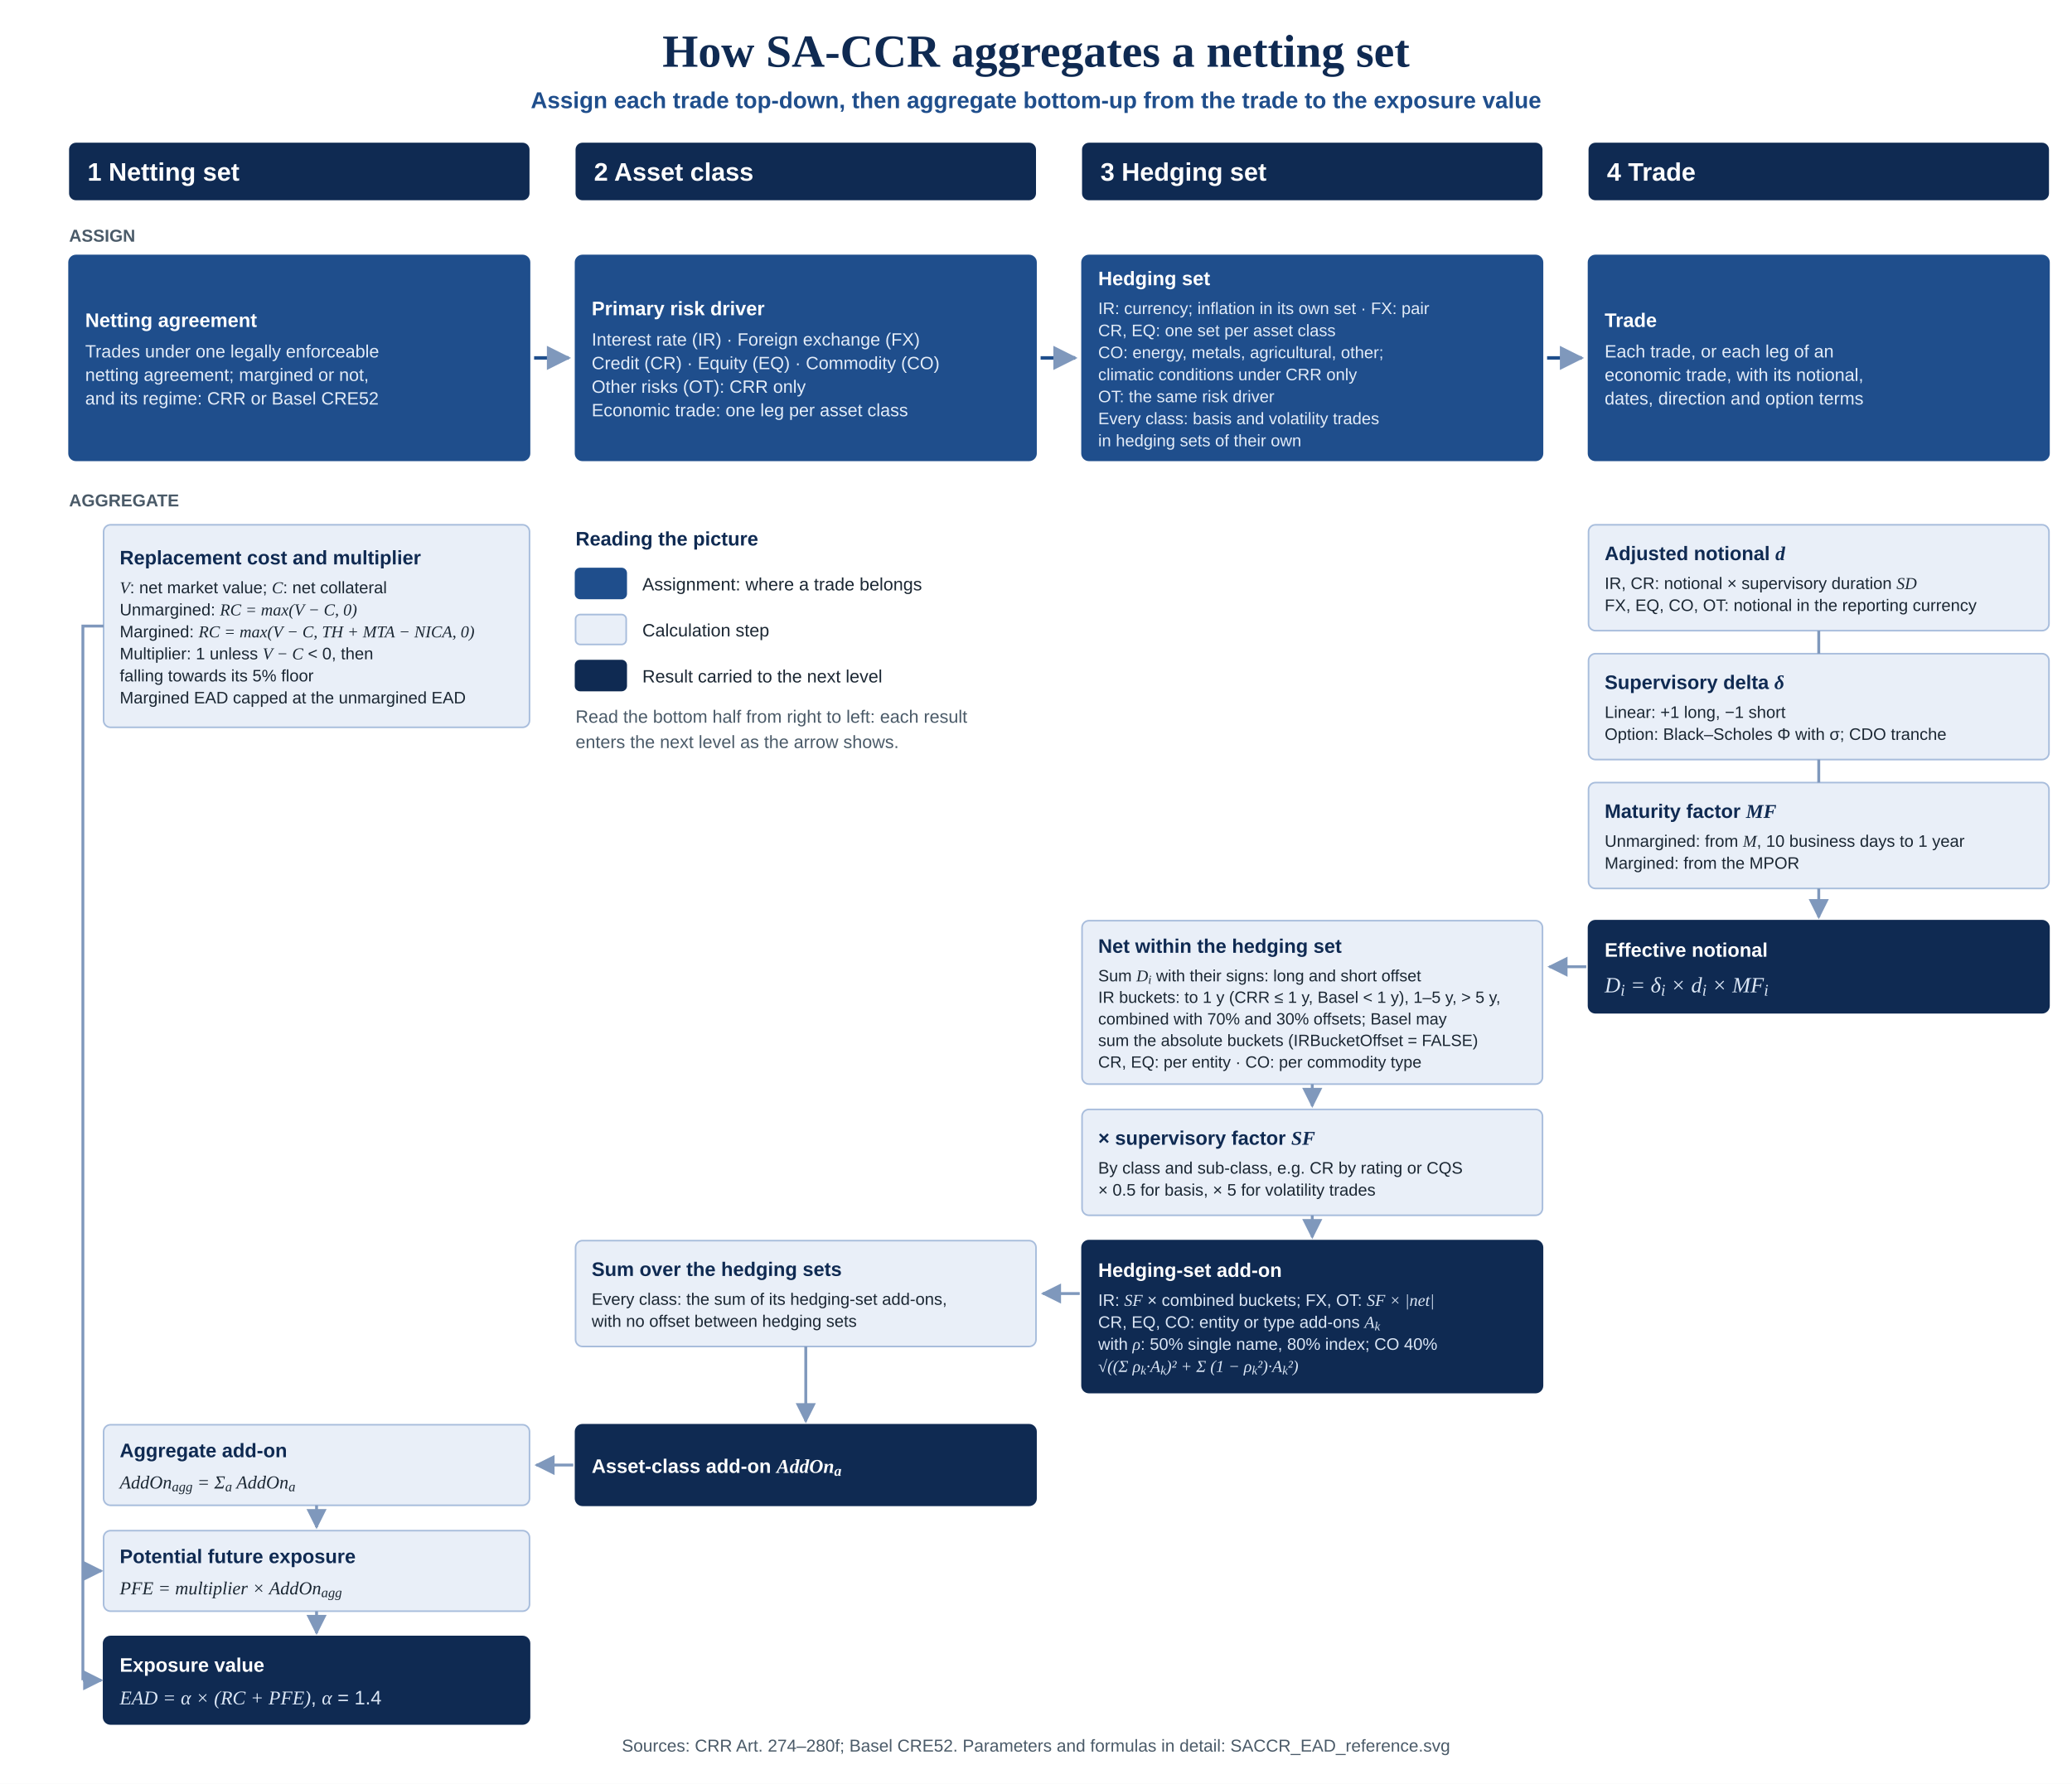
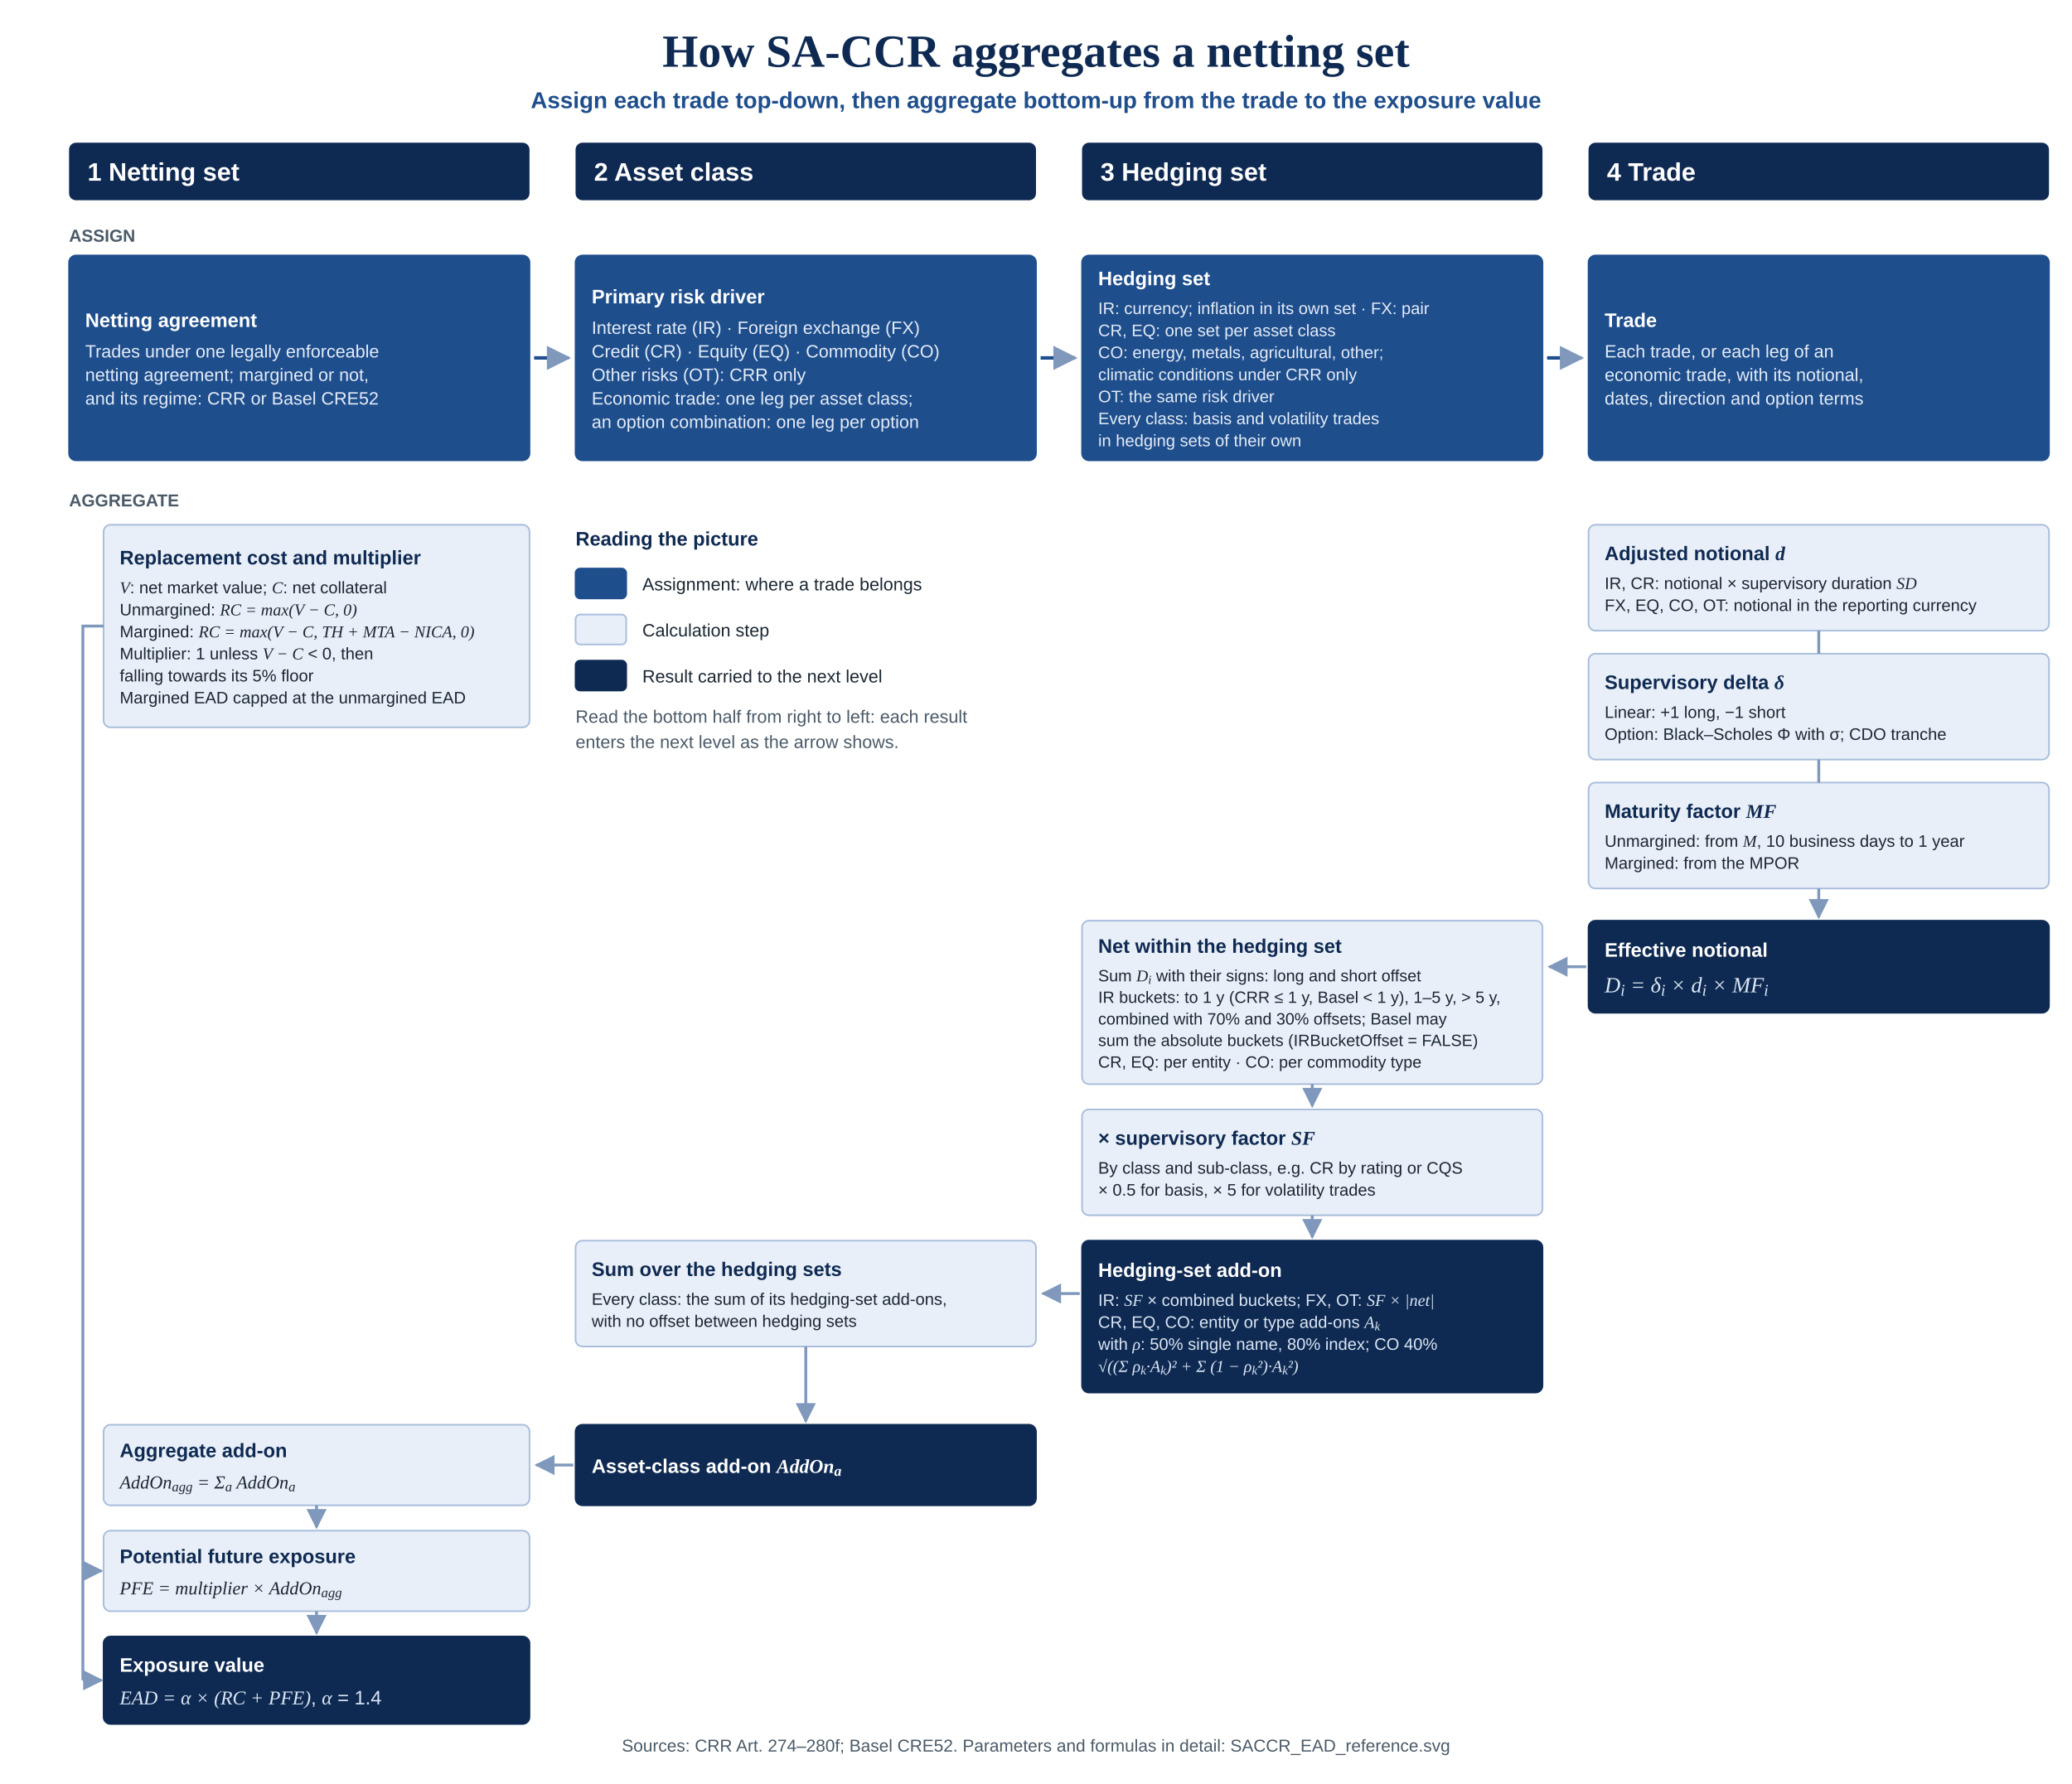
<svg xmlns="http://www.w3.org/2000/svg" width="1800" height="1550" viewBox="0 0 1800 1550" role="img" aria-labelledby="t d">
  <defs>
    <marker id="arrow" viewBox="0 0 10 10" refX="9" refY="5" markerWidth="7" markerHeight="7" orient="auto-start-reverse">
      <path d="M0,0 L10,5 L0,10 z" fill="#7f98bc" />
    </marker>
  </defs>
  <rect width="1800" height="1550" fill="#ffffff" />
  <text x="900.0" y="58.0" font-family="Georgia, Times New Roman, serif" font-size="40" font-weight="bold" font-style="normal" fill="#0f2a52" text-anchor="middle">How SA-CCR aggregates a netting set</text>
  <text x="900.0" y="94.0" font-family="Segoe UI, Helvetica Neue, Arial, sans-serif" font-size="20" font-weight="bold" font-style="normal" fill="#1f4e8c" text-anchor="middle">Assign each trade top-down, then aggregate bottom-up from the trade to the exposure value</text>
  <rect x="60.0" y="124.0" width="400.0" height="50.0" rx="6" fill="#0f2a52" stroke="#0f2a52" stroke-width="0" />
  <text x="76.0" y="157.0" font-family="Segoe UI, Helvetica Neue, Arial, sans-serif" font-size="22" font-weight="bold" font-style="normal" fill="#ffffff" text-anchor="start">1  Netting set</text>
  <rect x="500.0" y="124.0" width="400.0" height="50.0" rx="6" fill="#0f2a52" stroke="#0f2a52" stroke-width="0" />
  <text x="516.0" y="157.0" font-family="Segoe UI, Helvetica Neue, Arial, sans-serif" font-size="22" font-weight="bold" font-style="normal" fill="#ffffff" text-anchor="start">2  Asset class</text>
  <rect x="940.0" y="124.0" width="400.0" height="50.0" rx="6" fill="#0f2a52" stroke="#0f2a52" stroke-width="0" />
  <text x="956.0" y="157.0" font-family="Segoe UI, Helvetica Neue, Arial, sans-serif" font-size="22" font-weight="bold" font-style="normal" fill="#ffffff" text-anchor="start">3  Hedging set</text>
  <rect x="1380.0" y="124.0" width="400.0" height="50.0" rx="6" fill="#0f2a52" stroke="#0f2a52" stroke-width="0" />
  <text x="1396.0" y="157.0" font-family="Segoe UI, Helvetica Neue, Arial, sans-serif" font-size="22" font-weight="bold" font-style="normal" fill="#ffffff" text-anchor="start">4  Trade</text>
  <text x="60.0" y="210.0" font-family="Segoe UI, Helvetica Neue, Arial, sans-serif" font-size="15" font-weight="bold" font-style="normal" fill="#4a5a68" text-anchor="start">ASSIGN</text>
  <rect x="60.0" y="222.0" width="400.0" height="178.0" rx="6" fill="#1f4e8c" stroke="#1f4e8c" stroke-width="1.4" />
  <text x="74.0" y="284.1" font-family="Segoe UI, Helvetica Neue, Arial, sans-serif" font-size="17" font-weight="bold" font-style="normal" fill="#ffffff" text-anchor="start">Netting agreement</text>
  <text x="74.0" y="310.6" font-family="Segoe UI, Helvetica Neue, Arial, sans-serif" font-size="15.5" font-weight="normal" font-style="normal" fill="#e3ecf8" text-anchor="start">Trades under one legally enforceable</text>
  <text x="74.0" y="331.0" font-family="Segoe UI, Helvetica Neue, Arial, sans-serif" font-size="15.5" font-weight="normal" font-style="normal" fill="#e3ecf8" text-anchor="start">netting agreement; margined or not,</text>
  <text x="74.0" y="351.5" font-family="Segoe UI, Helvetica Neue, Arial, sans-serif" font-size="15.5" font-weight="normal" font-style="normal" fill="#e3ecf8" text-anchor="start">and its regime: CRR or Basel CRE52</text>
  <rect x="500.0" y="222.0" width="400.0" height="178.0" rx="6" fill="#1f4e8c" stroke="#1f4e8c" stroke-width="1.4" />
-   <text x="514.0" y="273.9" font-family="Segoe UI, Helvetica Neue, Arial, sans-serif" font-size="17" font-weight="bold" font-style="normal" fill="#ffffff" text-anchor="start">Primary risk driver</text>
-   <text x="514.0" y="300.3" font-family="Segoe UI, Helvetica Neue, Arial, sans-serif" font-size="15.5" font-weight="normal" font-style="normal" fill="#e3ecf8" text-anchor="start">Interest rate (IR) · Foreign exchange (FX)</text>
-   <text x="514.0" y="320.8" font-family="Segoe UI, Helvetica Neue, Arial, sans-serif" font-size="15.5" font-weight="normal" font-style="normal" fill="#e3ecf8" text-anchor="start">Credit (CR) · Equity (EQ) · Commodity (CO)</text>
-   <text x="514.0" y="341.3" font-family="Segoe UI, Helvetica Neue, Arial, sans-serif" font-size="15.5" font-weight="normal" font-style="normal" fill="#e3ecf8" text-anchor="start">Other risks (OT): CRR only</text>
-   <text x="514.0" y="361.7" font-family="Segoe UI, Helvetica Neue, Arial, sans-serif" font-size="15.5" font-weight="normal" font-style="normal" fill="#e3ecf8" text-anchor="start">Economic trade: one leg per asset class</text>
+   <text x="514.0" y="263.6" font-family="Segoe UI, Helvetica Neue, Arial, sans-serif" font-size="17" font-weight="bold" font-style="normal" fill="#ffffff" text-anchor="start">Primary risk driver</text>
+   <text x="514.0" y="290.1" font-family="Segoe UI, Helvetica Neue, Arial, sans-serif" font-size="15.5" font-weight="normal" font-style="normal" fill="#e3ecf8" text-anchor="start">Interest rate (IR) · Foreign exchange (FX)</text>
+   <text x="514.0" y="310.6" font-family="Segoe UI, Helvetica Neue, Arial, sans-serif" font-size="15.5" font-weight="normal" font-style="normal" fill="#e3ecf8" text-anchor="start">Credit (CR) · Equity (EQ) · Commodity (CO)</text>
+   <text x="514.0" y="331.0" font-family="Segoe UI, Helvetica Neue, Arial, sans-serif" font-size="15.5" font-weight="normal" font-style="normal" fill="#e3ecf8" text-anchor="start">Other risks (OT): CRR only</text>
+   <text x="514.0" y="351.5" font-family="Segoe UI, Helvetica Neue, Arial, sans-serif" font-size="15.5" font-weight="normal" font-style="normal" fill="#e3ecf8" text-anchor="start">Economic trade: one leg per asset class;</text>
+   <text x="514.0" y="371.9" font-family="Segoe UI, Helvetica Neue, Arial, sans-serif" font-size="15.5" font-weight="normal" font-style="normal" fill="#e3ecf8" text-anchor="start">an option combination: one leg per option</text>
  <rect x="940.0" y="222.0" width="400.0" height="178.0" rx="6" fill="#1f4e8c" stroke="#1f4e8c" stroke-width="1.4" />
  <text x="954.0" y="247.8" font-family="Segoe UI, Helvetica Neue, Arial, sans-serif" font-size="17" font-weight="bold" font-style="normal" fill="#ffffff" text-anchor="start">Hedging set</text>
  <text x="954.0" y="272.9" font-family="Segoe UI, Helvetica Neue, Arial, sans-serif" font-size="14.5" font-weight="normal" font-style="normal" fill="#e3ecf8" text-anchor="start">IR: currency; inflation in its own set · FX: pair</text>
  <text x="954.0" y="292.1" font-family="Segoe UI, Helvetica Neue, Arial, sans-serif" font-size="14.5" font-weight="normal" font-style="normal" fill="#e3ecf8" text-anchor="start">CR, EQ: one set per asset class</text>
  <text x="954.0" y="311.2" font-family="Segoe UI, Helvetica Neue, Arial, sans-serif" font-size="14.5" font-weight="normal" font-style="normal" fill="#e3ecf8" text-anchor="start">CO: energy, metals, agricultural, other;</text>
  <text x="954.0" y="330.4" font-family="Segoe UI, Helvetica Neue, Arial, sans-serif" font-size="14.5" font-weight="normal" font-style="normal" fill="#e3ecf8" text-anchor="start">climatic conditions under CRR only</text>
  <text x="954.0" y="349.5" font-family="Segoe UI, Helvetica Neue, Arial, sans-serif" font-size="14.5" font-weight="normal" font-style="normal" fill="#e3ecf8" text-anchor="start">OT: the same risk driver</text>
  <text x="954.0" y="368.6" font-family="Segoe UI, Helvetica Neue, Arial, sans-serif" font-size="14.5" font-weight="normal" font-style="normal" fill="#e3ecf8" text-anchor="start">Every class: basis and volatility trades</text>
  <text x="954.0" y="387.8" font-family="Segoe UI, Helvetica Neue, Arial, sans-serif" font-size="14.5" font-weight="normal" font-style="normal" fill="#e3ecf8" text-anchor="start">in hedging sets of their own</text>
  <rect x="1380.0" y="222.0" width="400.0" height="178.0" rx="6" fill="#1f4e8c" stroke="#1f4e8c" stroke-width="1.4" />
  <text x="1394.0" y="284.1" font-family="Segoe UI, Helvetica Neue, Arial, sans-serif" font-size="17" font-weight="bold" font-style="normal" fill="#ffffff" text-anchor="start">Trade</text>
  <text x="1394.0" y="310.6" font-family="Segoe UI, Helvetica Neue, Arial, sans-serif" font-size="15.5" font-weight="normal" font-style="normal" fill="#e3ecf8" text-anchor="start">Each trade, or each leg of an</text>
  <text x="1394.0" y="331.0" font-family="Segoe UI, Helvetica Neue, Arial, sans-serif" font-size="15.5" font-weight="normal" font-style="normal" fill="#e3ecf8" text-anchor="start">economic trade, with its notional,</text>
  <text x="1394.0" y="351.5" font-family="Segoe UI, Helvetica Neue, Arial, sans-serif" font-size="15.5" font-weight="normal" font-style="normal" fill="#e3ecf8" text-anchor="start">dates, direction and option terms</text>
  <path d="M464.0,311.0 L494.0,311.0" fill="none" stroke="#1f4e8c" stroke-width="3" marker-end="url(#arrow)" />
  <path d="M904.0,311.0 L934.0,311.0" fill="none" stroke="#1f4e8c" stroke-width="3" marker-end="url(#arrow)" />
  <path d="M1344.0,311.0 L1374.0,311.0" fill="none" stroke="#1f4e8c" stroke-width="3" marker-end="url(#arrow)" />
  <text x="60.0" y="440.0" font-family="Segoe UI, Helvetica Neue, Arial, sans-serif" font-size="15" font-weight="bold" font-style="normal" fill="#4a5a68" text-anchor="start">AGGREGATE</text>
  <text x="500.0" y="474.0" font-family="Segoe UI, Helvetica Neue, Arial, sans-serif" font-size="17" font-weight="bold" font-style="normal" fill="#0f2a52" text-anchor="start">Reading the picture</text>
  <rect x="500.0" y="494.0" width="44.0" height="26.0" rx="4" fill="#1f4e8c" stroke="#1f4e8c" stroke-width="1.4" />
  <text x="558.0" y="513.0" font-family="Segoe UI, Helvetica Neue, Arial, sans-serif" font-size="15.5" font-weight="normal" font-style="normal" fill="#1b2733" text-anchor="start">Assignment: where a trade belongs</text>
  <rect x="500.0" y="534.0" width="44.0" height="26.0" rx="4" fill="#e9eff8" stroke="#a8bddc" stroke-width="1.4" />
  <text x="558.0" y="553.0" font-family="Segoe UI, Helvetica Neue, Arial, sans-serif" font-size="15.5" font-weight="normal" font-style="normal" fill="#1b2733" text-anchor="start">Calculation step</text>
  <rect x="500.0" y="574.0" width="44.0" height="26.0" rx="4" fill="#0f2a52" stroke="#0f2a52" stroke-width="1.4" />
  <text x="558.0" y="593.0" font-family="Segoe UI, Helvetica Neue, Arial, sans-serif" font-size="15.5" font-weight="normal" font-style="normal" fill="#1b2733" text-anchor="start">Result carried to the next level</text>
  <text x="500.0" y="628.0" font-family="Segoe UI, Helvetica Neue, Arial, sans-serif" font-size="15.5" font-weight="normal" font-style="normal" fill="#4a5a68" text-anchor="start">Read the bottom half from right to left: each result</text>
  <text x="500.0" y="650.0" font-family="Segoe UI, Helvetica Neue, Arial, sans-serif" font-size="15.5" font-weight="normal" font-style="normal" fill="#4a5a68" text-anchor="start">enters the next level as the arrow shows.</text>
  <rect x="1380.0" y="456.0" width="400.0" height="92.0" rx="6" fill="#e9eff8" stroke="#a8bddc" stroke-width="1.4" />
  <text x="1394.0" y="486.7" font-family="Segoe UI, Helvetica Neue, Arial, sans-serif" font-size="17" font-weight="bold" font-style="normal" fill="#0f2a52" text-anchor="start">Adjusted notional <tspan font-family="Cambria Math, Cambria, Times New Roman, serif" font-style="italic">d</tspan>
  </text>
  <text x="1394.0" y="511.8" font-family="Segoe UI, Helvetica Neue, Arial, sans-serif" font-size="14.5" font-weight="normal" font-style="normal" fill="#1b2733" text-anchor="start">IR, CR: notional × supervisory duration <tspan font-family="Cambria Math, Cambria, Times New Roman, serif" font-style="italic">SD</tspan>
  </text>
  <text x="1394.0" y="530.9" font-family="Segoe UI, Helvetica Neue, Arial, sans-serif" font-size="14.5" font-weight="normal" font-style="normal" fill="#1b2733" text-anchor="start">FX, EQ, CO, OT: notional in the reporting currency</text>
  <rect x="1380.0" y="568.0" width="400.0" height="92.0" rx="6" fill="#e9eff8" stroke="#a8bddc" stroke-width="1.4" />
  <text x="1394.0" y="598.7" font-family="Segoe UI, Helvetica Neue, Arial, sans-serif" font-size="17" font-weight="bold" font-style="normal" fill="#0f2a52" text-anchor="start">Supervisory delta <tspan font-family="Cambria Math, Cambria, Times New Roman, serif" font-style="italic">δ</tspan>
  </text>
  <text x="1394.0" y="623.8" font-family="Segoe UI, Helvetica Neue, Arial, sans-serif" font-size="14.5" font-weight="normal" font-style="normal" fill="#1b2733" text-anchor="start">Linear: +1 long, −1 short</text>
  <text x="1394.0" y="642.9" font-family="Segoe UI, Helvetica Neue, Arial, sans-serif" font-size="14.5" font-weight="normal" font-style="normal" fill="#1b2733" text-anchor="start">Option: Black–Scholes Φ with σ; CDO tranche</text>
  <rect x="1380.0" y="680.0" width="400.0" height="92.0" rx="6" fill="#e9eff8" stroke="#a8bddc" stroke-width="1.4" />
  <text x="1394.0" y="710.7" font-family="Segoe UI, Helvetica Neue, Arial, sans-serif" font-size="17" font-weight="bold" font-style="normal" fill="#0f2a52" text-anchor="start">Maturity factor <tspan font-family="Cambria Math, Cambria, Times New Roman, serif" font-style="italic">MF</tspan>
  </text>
  <text x="1394.0" y="735.8" font-family="Segoe UI, Helvetica Neue, Arial, sans-serif" font-size="14.5" font-weight="normal" font-style="normal" fill="#1b2733" text-anchor="start">Unmargined: from <tspan font-family="Cambria Math, Cambria, Times New Roman, serif" font-style="italic">M</tspan>, 10 business days to 1 year</text>
  <text x="1394.0" y="754.9" font-family="Segoe UI, Helvetica Neue, Arial, sans-serif" font-size="14.5" font-weight="normal" font-style="normal" fill="#1b2733" text-anchor="start">Margined: from the MPOR</text>
  <path d="M1580.0,548.0 L1580.0,568.0" fill="none" stroke="#7f98bc" stroke-width="2.5" />
  <path d="M1580.0,660.0 L1580.0,680.0" fill="none" stroke="#7f98bc" stroke-width="2.5" />
  <rect x="1380.0" y="800.0" width="400.0" height="80.0" rx="6" fill="#0f2a52" stroke="#0f2a52" stroke-width="1.4" />
  <text x="1394.0" y="831.3" font-family="Segoe UI, Helvetica Neue, Arial, sans-serif" font-size="17" font-weight="bold" font-style="normal" fill="#ffffff" text-anchor="start">Effective notional</text>
  <text x="1394.0" y="862.3" font-family="Segoe UI, Helvetica Neue, Arial, sans-serif" font-size="19" font-weight="normal" font-style="normal" fill="#dbe6f5" text-anchor="start">
    <tspan font-family="Cambria Math, Cambria, Times New Roman, serif" font-style="italic">D<tspan baseline-shift="sub" font-size="75%">i</tspan> = δ<tspan baseline-shift="sub" font-size="75%">i</tspan> × d<tspan baseline-shift="sub" font-size="75%">i</tspan> × MF<tspan baseline-shift="sub" font-size="75%">i</tspan>
    </tspan>
  </text>
  <path d="M1580.0,772.0 L1580.0,797.0" fill="none" stroke="#7f98bc" stroke-width="2.5" marker-end="url(#arrow)" />
  <rect x="940.0" y="800.0" width="400.0" height="142.0" rx="6" fill="#e9eff8" stroke="#a8bddc" stroke-width="1.4" />
  <text x="954.0" y="827.9" font-family="Segoe UI, Helvetica Neue, Arial, sans-serif" font-size="17" font-weight="bold" font-style="normal" fill="#0f2a52" text-anchor="start">Net within the hedging set</text>
  <text x="954.0" y="852.7" font-family="Segoe UI, Helvetica Neue, Arial, sans-serif" font-size="14.2" font-weight="normal" font-style="normal" fill="#1b2733" text-anchor="start">Sum <tspan font-family="Cambria Math, Cambria, Times New Roman, serif" font-style="italic">D<tspan baseline-shift="sub" font-size="75%">i</tspan>
    </tspan> with their signs: long and short offset</text>
  <text x="954.0" y="871.4" font-family="Segoe UI, Helvetica Neue, Arial, sans-serif" font-size="14.2" font-weight="normal" font-style="normal" fill="#1b2733" text-anchor="start">IR buckets: to 1 y (CRR ≤ 1 y, Basel &lt; 1 y), 1–5 y, &gt; 5 y,</text>
  <text x="954.0" y="890.2" font-family="Segoe UI, Helvetica Neue, Arial, sans-serif" font-size="14.2" font-weight="normal" font-style="normal" fill="#1b2733" text-anchor="start">combined with 70% and 30% offsets; Basel may</text>
  <text x="954.0" y="908.9" font-family="Segoe UI, Helvetica Neue, Arial, sans-serif" font-size="14.2" font-weight="normal" font-style="normal" fill="#1b2733" text-anchor="start">sum the absolute buckets (IRBucketOffset = FALSE)</text>
  <text x="954.0" y="927.7" font-family="Segoe UI, Helvetica Neue, Arial, sans-serif" font-size="14.2" font-weight="normal" font-style="normal" fill="#1b2733" text-anchor="start">CR, EQ: per entity · CO: per commodity type</text>
  <path d="M1378.0,840.0 L1346.0,840.0" fill="none" stroke="#7f98bc" stroke-width="2.5" marker-end="url(#arrow)" />
  <rect x="940.0" y="964.0" width="400.0" height="92.0" rx="6" fill="#e9eff8" stroke="#a8bddc" stroke-width="1.4" />
  <text x="954.0" y="994.7" font-family="Segoe UI, Helvetica Neue, Arial, sans-serif" font-size="17" font-weight="bold" font-style="normal" fill="#0f2a52" text-anchor="start">× supervisory factor <tspan font-family="Cambria Math, Cambria, Times New Roman, serif" font-style="italic">SF</tspan>
  </text>
  <text x="954.0" y="1019.8" font-family="Segoe UI, Helvetica Neue, Arial, sans-serif" font-size="14.5" font-weight="normal" font-style="normal" fill="#1b2733" text-anchor="start">By class and sub-class, e.g. CR by rating or CQS</text>
  <text x="954.0" y="1038.9" font-family="Segoe UI, Helvetica Neue, Arial, sans-serif" font-size="14.5" font-weight="normal" font-style="normal" fill="#1b2733" text-anchor="start">× 0.5 for basis, × 5 for volatility trades</text>
  <path d="M1140.0,942.0 L1140.0,961.0" fill="none" stroke="#7f98bc" stroke-width="2.5" marker-end="url(#arrow)" />
  <rect x="940.0" y="1078.0" width="400.0" height="132.0" rx="6" fill="#0f2a52" stroke="#0f2a52" stroke-width="1.4" />
  <text x="954.0" y="1109.5" font-family="Segoe UI, Helvetica Neue, Arial, sans-serif" font-size="17" font-weight="bold" font-style="normal" fill="#ffffff" text-anchor="start">Hedging-set add-on</text>
  <text x="954.0" y="1134.7" font-family="Segoe UI, Helvetica Neue, Arial, sans-serif" font-size="14.5" font-weight="normal" font-style="normal" fill="#dbe6f5" text-anchor="start">IR: <tspan font-family="Cambria Math, Cambria, Times New Roman, serif" font-style="italic">SF</tspan> × combined buckets; FX, OT: <tspan font-family="Cambria Math, Cambria, Times New Roman, serif" font-style="italic">SF × |net|</tspan>
  </text>
  <text x="954.0" y="1153.8" font-family="Segoe UI, Helvetica Neue, Arial, sans-serif" font-size="14.5" font-weight="normal" font-style="normal" fill="#dbe6f5" text-anchor="start">CR, EQ, CO: entity or type add-ons <tspan font-family="Cambria Math, Cambria, Times New Roman, serif" font-style="italic">A<tspan baseline-shift="sub" font-size="75%">k</tspan>
    </tspan>
  </text>
  <text x="954.0" y="1172.9" font-family="Segoe UI, Helvetica Neue, Arial, sans-serif" font-size="14.5" font-weight="normal" font-style="normal" fill="#dbe6f5" text-anchor="start">with <tspan font-family="Cambria Math, Cambria, Times New Roman, serif" font-style="italic">ρ</tspan>: 50% single name, 80% index; CO 40%</text>
  <text x="954.0" y="1192.1" font-family="Segoe UI, Helvetica Neue, Arial, sans-serif" font-size="14.5" font-weight="normal" font-style="normal" fill="#dbe6f5" text-anchor="start">
    <tspan font-family="Cambria Math, Cambria, Times New Roman, serif" font-style="italic">√((Σ ρ<tspan baseline-shift="sub" font-size="75%">k</tspan>·A<tspan baseline-shift="sub" font-size="75%">k</tspan>)² + Σ (1 − ρ<tspan baseline-shift="sub" font-size="75%">k</tspan>²)·A<tspan baseline-shift="sub" font-size="75%">k</tspan>²)</tspan>
  </text>
  <path d="M1140.0,1056.0 L1140.0,1075.0" fill="none" stroke="#7f98bc" stroke-width="2.5" marker-end="url(#arrow)" />
  <rect x="500.0" y="1078.0" width="400.0" height="92.0" rx="6" fill="#e9eff8" stroke="#a8bddc" stroke-width="1.4" />
  <text x="514.0" y="1108.7" font-family="Segoe UI, Helvetica Neue, Arial, sans-serif" font-size="17" font-weight="bold" font-style="normal" fill="#0f2a52" text-anchor="start">Sum over the hedging sets</text>
  <text x="514.0" y="1133.8" font-family="Segoe UI, Helvetica Neue, Arial, sans-serif" font-size="14.5" font-weight="normal" font-style="normal" fill="#1b2733" text-anchor="start">Every class: the sum of its hedging-set add-ons,</text>
  <text x="514.0" y="1152.9" font-family="Segoe UI, Helvetica Neue, Arial, sans-serif" font-size="14.5" font-weight="normal" font-style="normal" fill="#1b2733" text-anchor="start">with no offset between hedging sets</text>
  <path d="M938.0,1124.0 L906.0,1124.0" fill="none" stroke="#7f98bc" stroke-width="2.5" marker-end="url(#arrow)" />
  <rect x="500.0" y="1238.0" width="400.0" height="70.0" rx="6" fill="#0f2a52" stroke="#0f2a52" stroke-width="1.4" />
  <text x="514.0" y="1279.8" font-family="Segoe UI, Helvetica Neue, Arial, sans-serif" font-size="17" font-weight="bold" font-style="normal" fill="#ffffff" text-anchor="start">Asset-class add-on <tspan font-family="Cambria Math, Cambria, Times New Roman, serif" font-style="italic">AddOn<tspan baseline-shift="sub" font-size="75%">a</tspan>
    </tspan>
  </text>
  <path d="M700.0,1170.0 L700.0,1235.0" fill="none" stroke="#7f98bc" stroke-width="2.5" marker-end="url(#arrow)" />
  <rect x="90.0" y="1238.0" width="370.0" height="70.0" rx="6" fill="#e9eff8" stroke="#a8bddc" stroke-width="1.4" />
  <text x="104.0" y="1266.2" font-family="Segoe UI, Helvetica Neue, Arial, sans-serif" font-size="17" font-weight="bold" font-style="normal" fill="#0f2a52" text-anchor="start">Aggregate add-on</text>
  <text x="104.0" y="1293.4" font-family="Segoe UI, Helvetica Neue, Arial, sans-serif" font-size="16" font-weight="normal" font-style="normal" fill="#1b2733" text-anchor="start">
    <tspan font-family="Cambria Math, Cambria, Times New Roman, serif" font-style="italic">AddOn<tspan baseline-shift="sub" font-size="75%">agg</tspan> = Σ<tspan baseline-shift="sub" font-size="75%">a</tspan> AddOn<tspan baseline-shift="sub" font-size="75%">a</tspan>
    </tspan>
  </text>
  <path d="M498.0,1273.0 L466.0,1273.0" fill="none" stroke="#7f98bc" stroke-width="2.5" marker-end="url(#arrow)" />
  <rect x="90.0" y="1330.0" width="370.0" height="70.0" rx="6" fill="#e9eff8" stroke="#a8bddc" stroke-width="1.4" />
  <text x="104.0" y="1358.2" font-family="Segoe UI, Helvetica Neue, Arial, sans-serif" font-size="17" font-weight="bold" font-style="normal" fill="#0f2a52" text-anchor="start">Potential future exposure</text>
  <text x="104.0" y="1385.4" font-family="Segoe UI, Helvetica Neue, Arial, sans-serif" font-size="16" font-weight="normal" font-style="normal" fill="#1b2733" text-anchor="start">
    <tspan font-family="Cambria Math, Cambria, Times New Roman, serif" font-style="italic">PFE = multiplier × AddOn<tspan baseline-shift="sub" font-size="75%">agg</tspan>
    </tspan>
  </text>
  <path d="M275.0,1308.0 L275.0,1327.0" fill="none" stroke="#7f98bc" stroke-width="2.5" marker-end="url(#arrow)" />
  <rect x="90.0" y="1422.0" width="370.0" height="76.0" rx="6" fill="#0f2a52" stroke="#0f2a52" stroke-width="1.4" />
  <text x="104.0" y="1452.6" font-family="Segoe UI, Helvetica Neue, Arial, sans-serif" font-size="17" font-weight="bold" font-style="normal" fill="#ffffff" text-anchor="start">Exposure value</text>
  <text x="104.0" y="1481.0" font-family="Segoe UI, Helvetica Neue, Arial, sans-serif" font-size="17" font-weight="normal" font-style="normal" fill="#dbe6f5" text-anchor="start">
    <tspan font-family="Cambria Math, Cambria, Times New Roman, serif" font-style="italic">EAD = α × (RC + PFE)</tspan>,  <tspan font-family="Cambria Math, Cambria, Times New Roman, serif" font-style="italic">α</tspan> = 1.4</text>
  <path d="M275.0,1400.0 L275.0,1419.0" fill="none" stroke="#7f98bc" stroke-width="2.5" marker-end="url(#arrow)" />
  <rect x="90.0" y="456.0" width="370.0" height="176.0" rx="6" fill="#e9eff8" stroke="#a8bddc" stroke-width="1.4" />
  <text x="104.0" y="490.4" font-family="Segoe UI, Helvetica Neue, Arial, sans-serif" font-size="17" font-weight="bold" font-style="normal" fill="#0f2a52" text-anchor="start">Replacement cost and multiplier</text>
  <text x="104.0" y="515.5" font-family="Segoe UI, Helvetica Neue, Arial, sans-serif" font-size="14.5" font-weight="normal" font-style="normal" fill="#1b2733" text-anchor="start">
    <tspan font-family="Cambria Math, Cambria, Times New Roman, serif" font-style="italic">V</tspan>: net market value; <tspan font-family="Cambria Math, Cambria, Times New Roman, serif" font-style="italic">C</tspan>: net collateral</text>
  <text x="104.0" y="534.7" font-family="Segoe UI, Helvetica Neue, Arial, sans-serif" font-size="14.5" font-weight="normal" font-style="normal" fill="#1b2733" text-anchor="start">Unmargined: <tspan font-family="Cambria Math, Cambria, Times New Roman, serif" font-style="italic">RC = max(V − C, 0)</tspan>
  </text>
  <text x="104.0" y="553.8" font-family="Segoe UI, Helvetica Neue, Arial, sans-serif" font-size="14.5" font-weight="normal" font-style="normal" fill="#1b2733" text-anchor="start">Margined: <tspan font-family="Cambria Math, Cambria, Times New Roman, serif" font-style="italic">RC = max(V − C, TH + MTA − NICA, 0)</tspan>
  </text>
  <text x="104.0" y="572.9" font-family="Segoe UI, Helvetica Neue, Arial, sans-serif" font-size="14.5" font-weight="normal" font-style="normal" fill="#1b2733" text-anchor="start">Multiplier: 1 unless <tspan font-family="Cambria Math, Cambria, Times New Roman, serif" font-style="italic">V − C</tspan> &lt; 0, then</text>
  <text x="104.0" y="592.1" font-family="Segoe UI, Helvetica Neue, Arial, sans-serif" font-size="14.5" font-weight="normal" font-style="normal" fill="#1b2733" text-anchor="start">falling towards its 5% floor</text>
  <text x="104.0" y="611.2" font-family="Segoe UI, Helvetica Neue, Arial, sans-serif" font-size="14.5" font-weight="normal" font-style="normal" fill="#1b2733" text-anchor="start">Margined EAD capped at the unmargined EAD</text>
  <path d="M90.0,544.0 L72.0,544.0 L72.0,1460.0" fill="none" stroke="#7f98bc" stroke-width="2.5" />
  <path d="M72.0,1460.0 L88.0,1460.0" fill="none" stroke="#7f98bc" stroke-width="2.5" marker-end="url(#arrow)" />
  <path d="M72.0,1365.0 L88.0,1365.0" fill="none" stroke="#7f98bc" stroke-width="2.5" marker-end="url(#arrow)" />
  <text x="900.0" y="1522.0" font-family="Segoe UI, Helvetica Neue, Arial, sans-serif" font-size="15" font-weight="normal" font-style="normal" fill="#4a5a68" text-anchor="middle">Sources: CRR Art. 274–280f; Basel CRE52. Parameters and formulas in detail: SACCR_EAD_reference.svg</text>
</svg>
